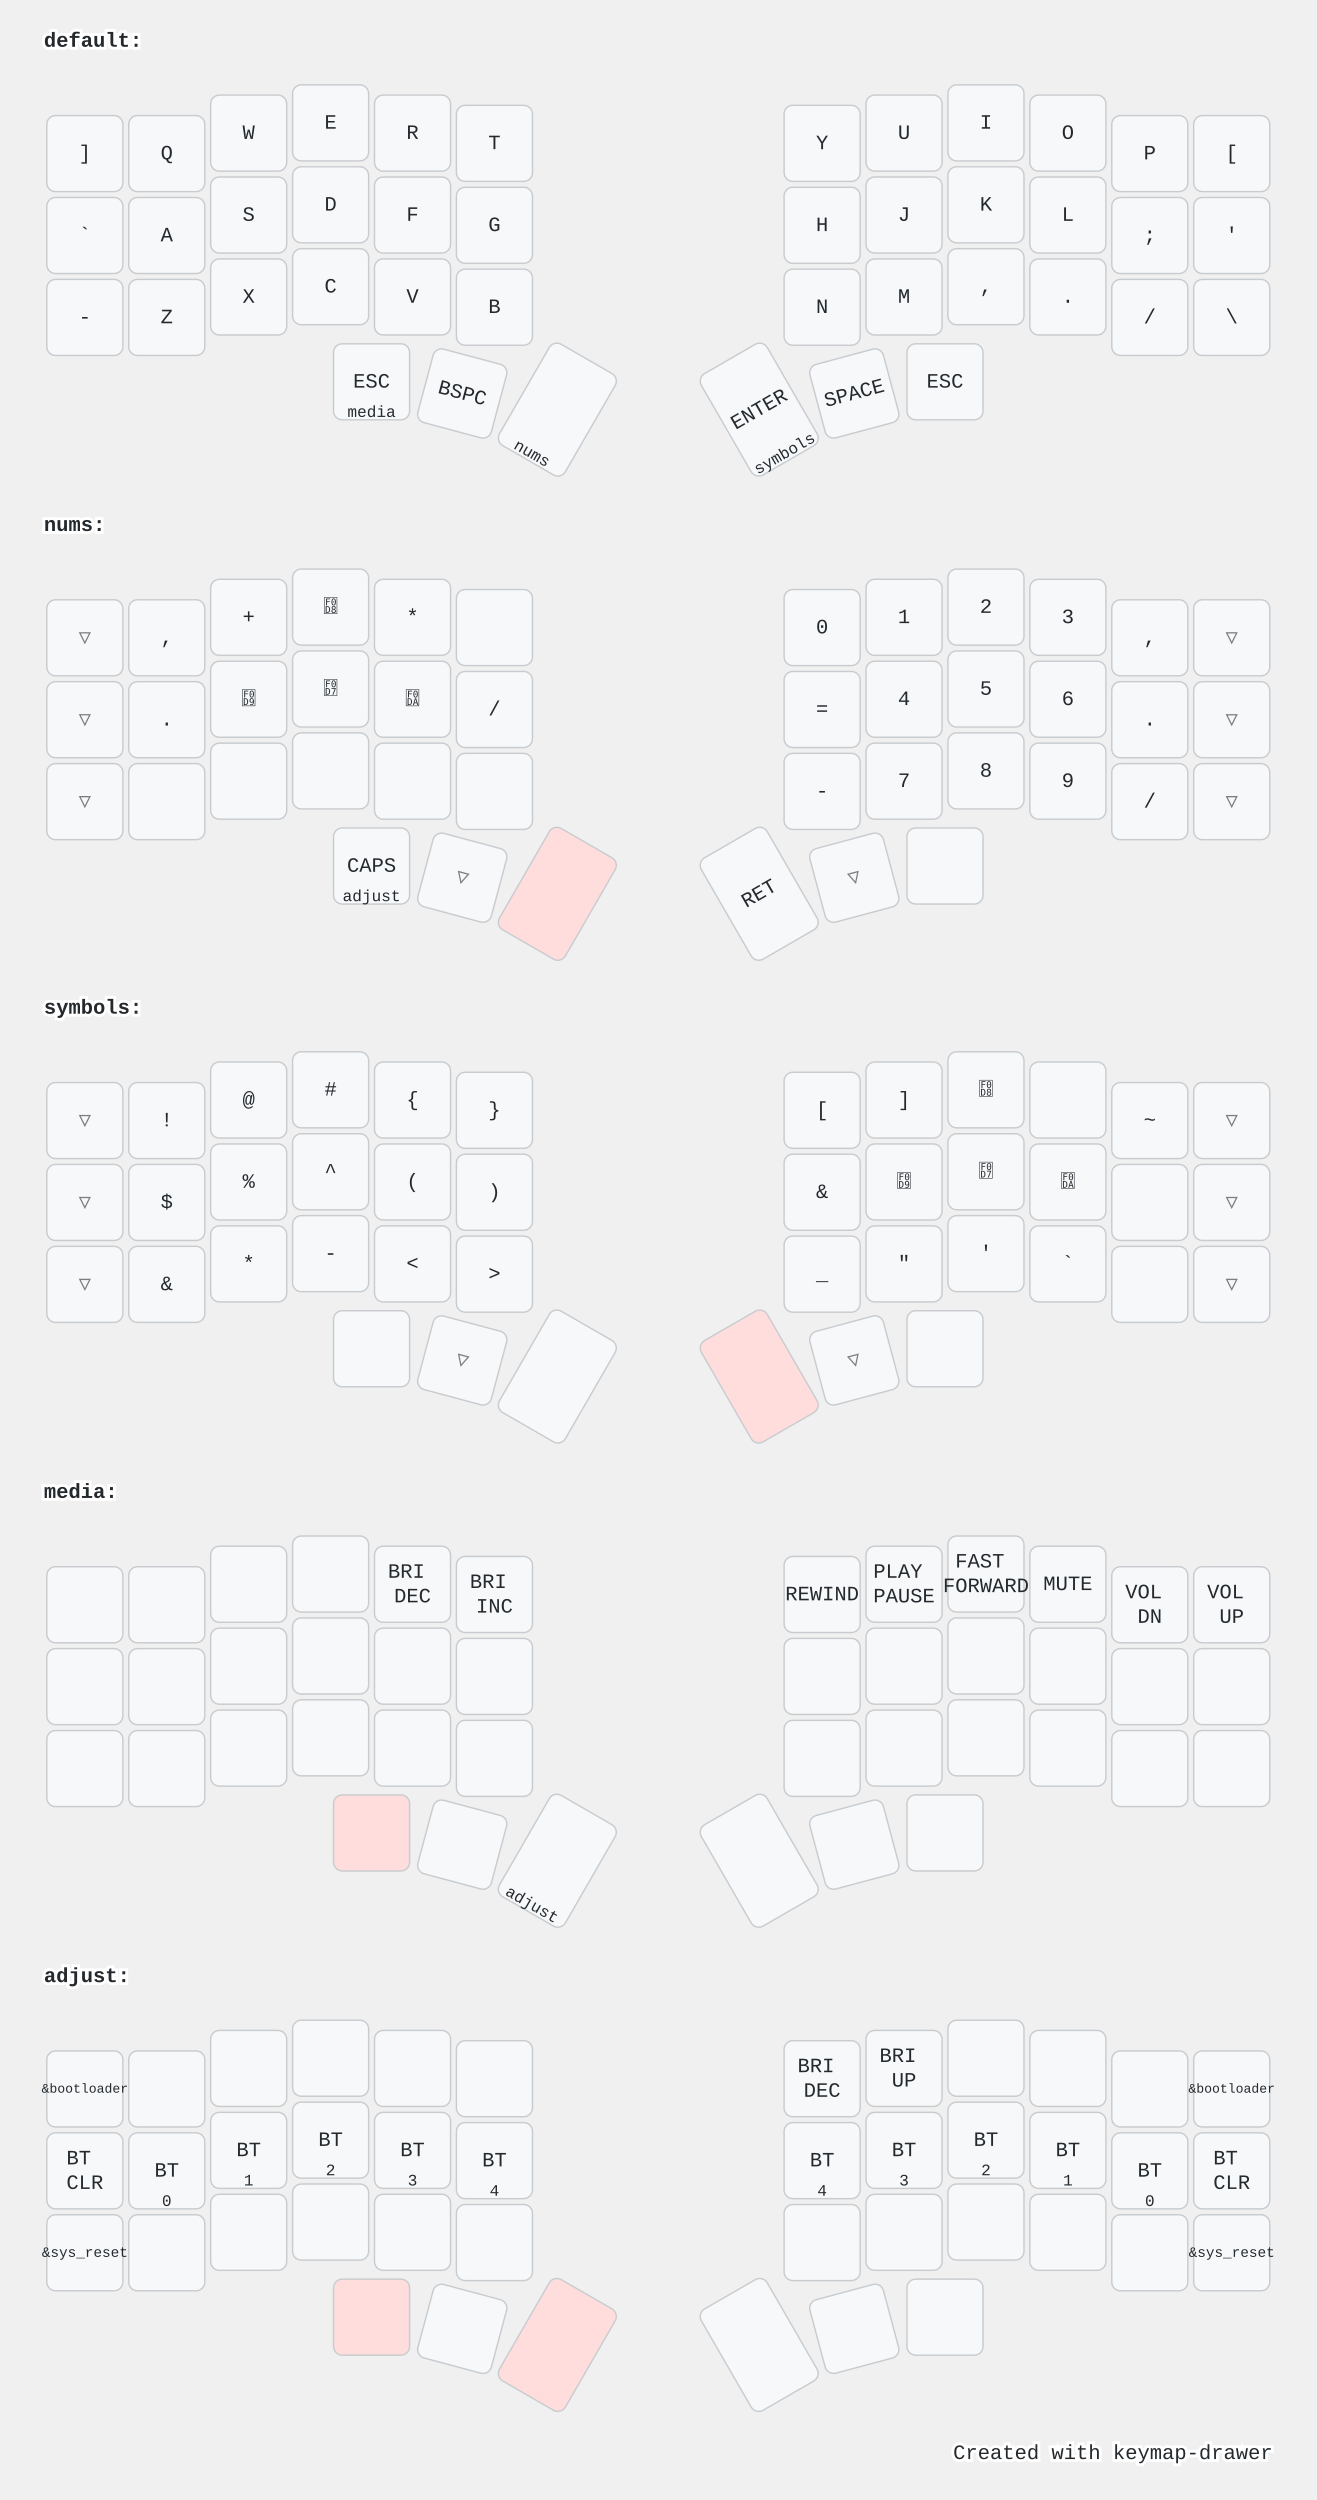
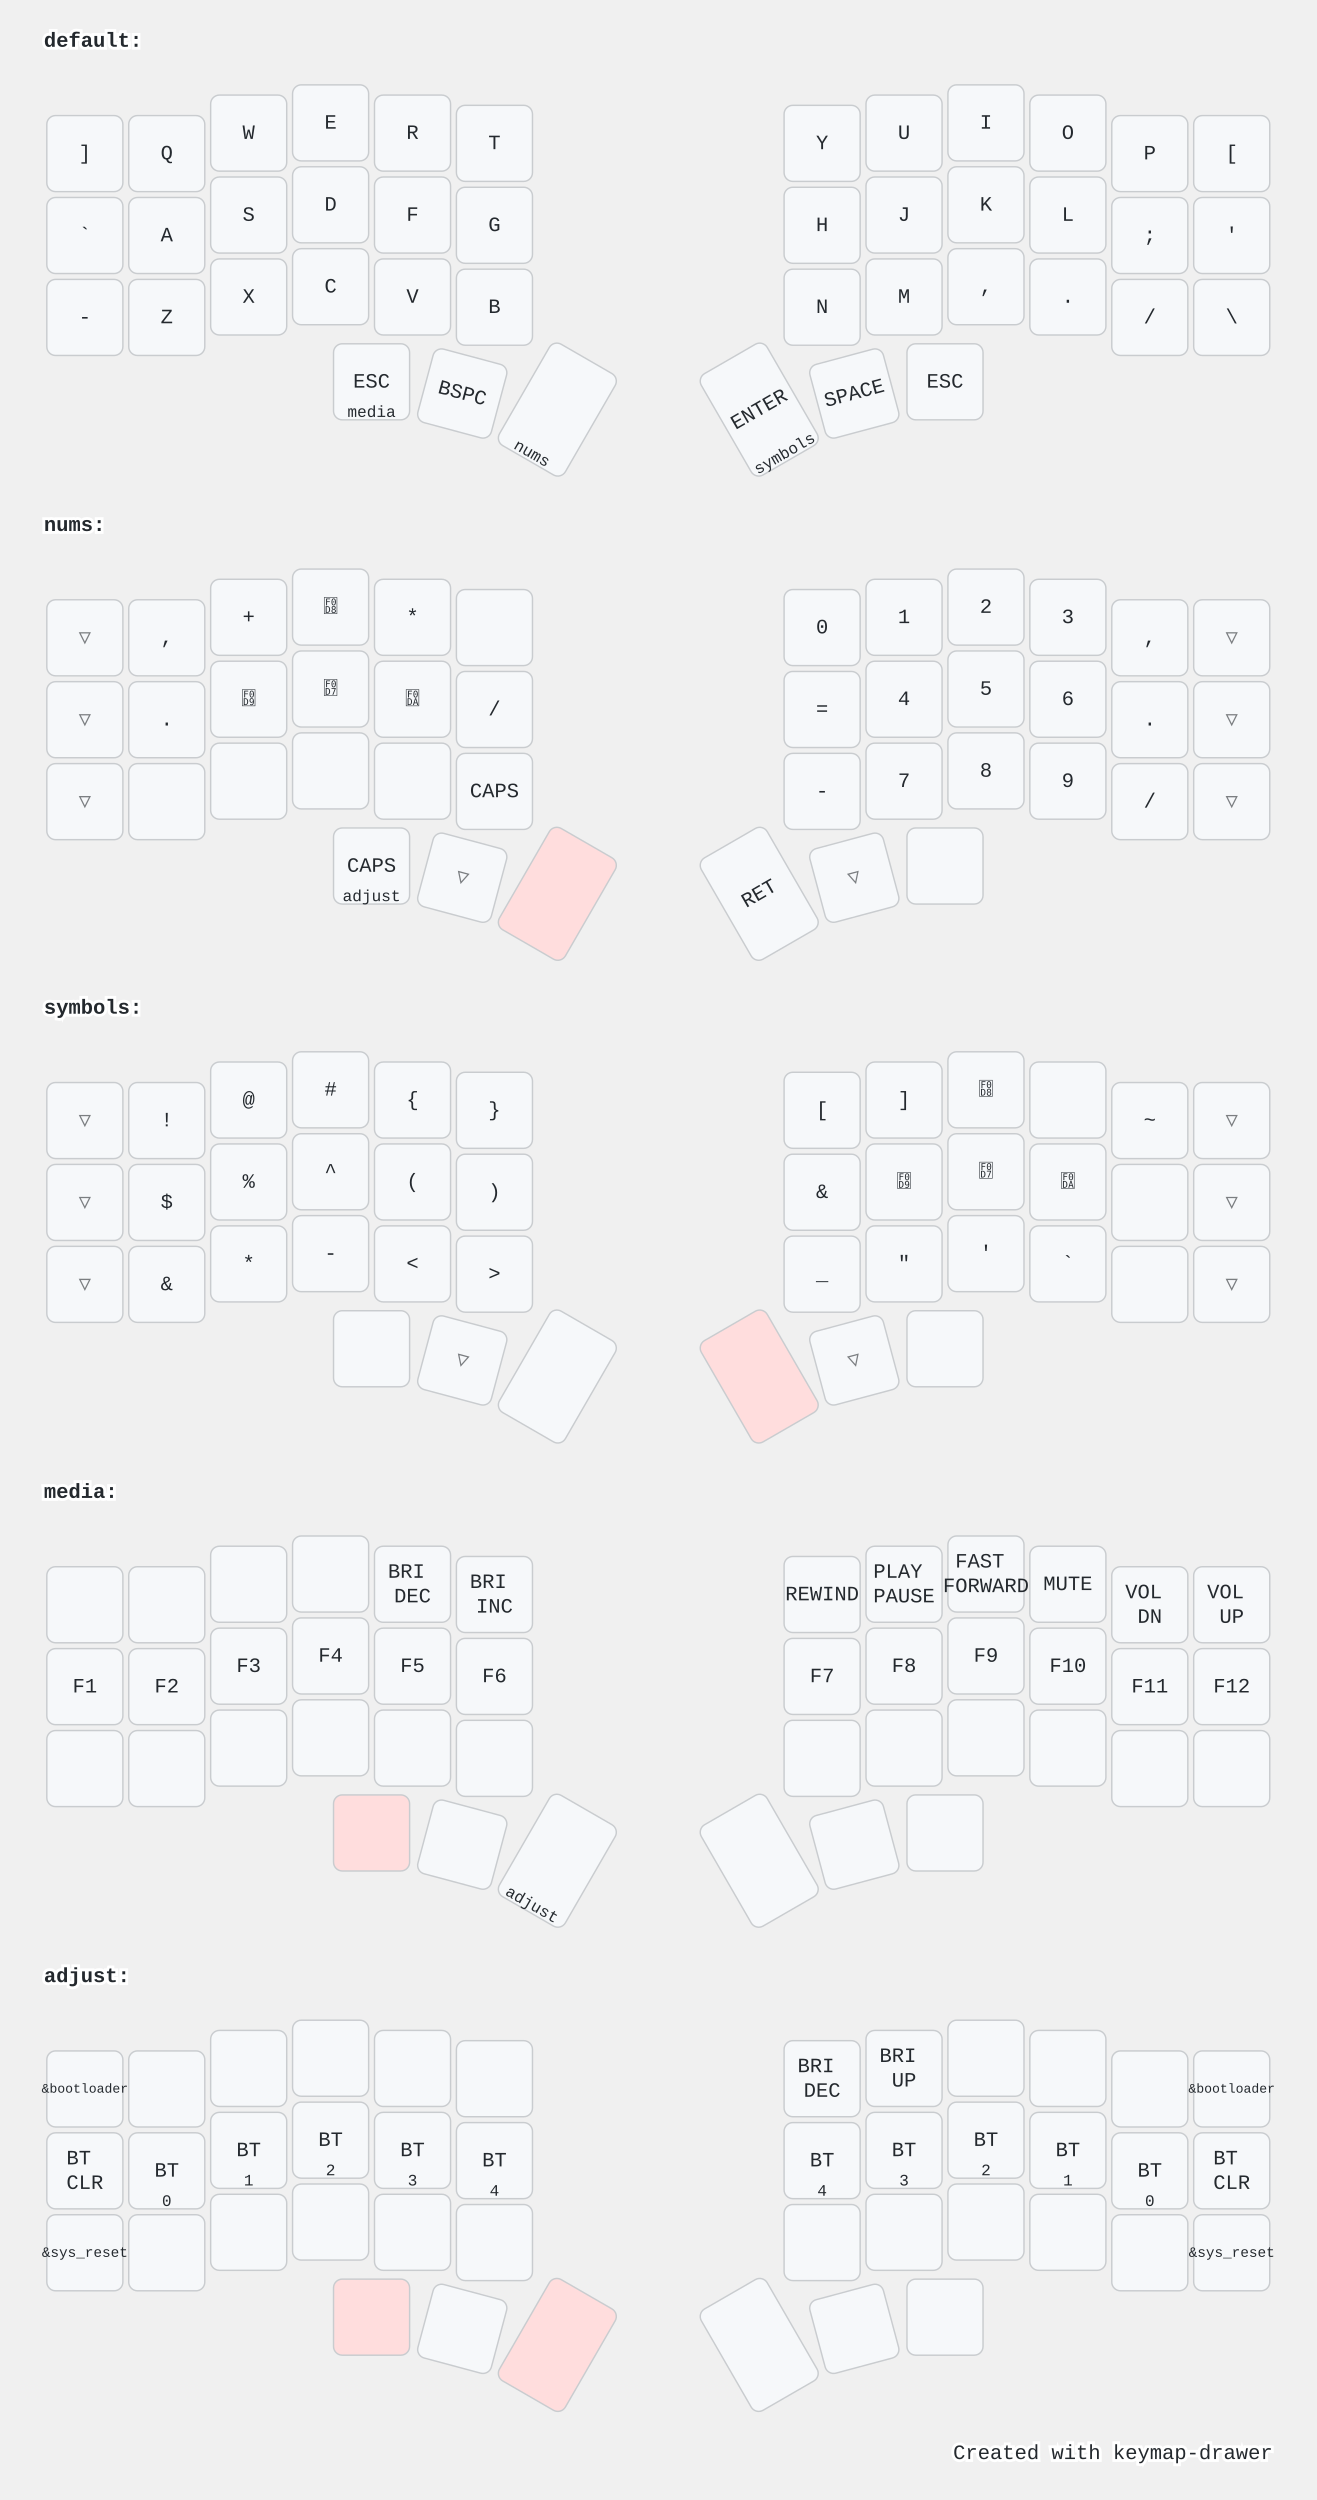
<svg xmlns="http://www.w3.org/2000/svg" xmlns:xlink="http://www.w3.org/1999/xlink" width="900" height="1709" viewBox="0 0 900 1709" class="keymap">
  <defs>/* start glyphs */
<svg id="mdi:apple-keyboard-command">
      <svg id="mdi-apple-keyboard-command" viewBox="0 0 24 24">
        <path d="M6,2A4,4 0 0,1 10,6V8H14V6A4,4 0 0,1 18,2A4,4 0 0,1 22,6A4,4 0 0,1 18,10H16V14H18A4,4 0 0,1 22,18A4,4 0 0,1 18,22A4,4 0 0,1 14,18V16H10V18A4,4 0 0,1 6,22A4,4 0 0,1 2,18A4,4 0 0,1 6,14H8V10H6A4,4 0 0,1 2,6A4,4 0 0,1 6,2M16,18A2,2 0 0,0 18,20A2,2 0 0,0 20,18A2,2 0 0,0 18,16H16V18M14,10H10V14H14V10M6,16A2,2 0 0,0 4,18A2,2 0 0,0 6,20A2,2 0 0,0 8,18V16H6M8,6A2,2 0 0,0 6,4A2,2 0 0,0 4,6A2,2 0 0,0 6,8H8V6M18,8A2,2 0 0,0 20,6A2,2 0 0,0 18,4A2,2 0 0,0 16,6V8H18Z" />
      </svg>
    </svg>
    <svg id="mdi:apple-keyboard-control">
      <svg id="mdi-apple-keyboard-control" viewBox="0 0 24 24">
        <path d="M19.78,11.78L18.36,13.19L12,6.83L5.64,13.19L4.22,11.78L12,4L19.78,11.78Z" />
      </svg>
    </svg>
    <svg id="mdi:apple-keyboard-option">
      <svg id="mdi-apple-keyboard-option" viewBox="0 0 24 24">
        <path d="M3,4H9.11L16.15,18H21V20H14.88L7.84,6H3V4M14,4H21V6H14V4Z" />
      </svg>
    </svg>
    <svg id="mdi:apple-keyboard-shift">
      <svg id="mdi-apple-keyboard-shift" viewBox="0 0 24 24">
        <path d="M15,18V12H17.17L12,6.83L6.83,12H9V18H15M12,4L22,14H17V20H7V14H2L12,4Z" />
      </svg>
    </svg>
    <svg id="mdi:keyboard-tab">
      <svg id="mdi-keyboard-tab" viewBox="0 0 24 24">
        <path d="M20,18H22V6H20M11.59,7.41L15.17,11H1V13H15.17L11.59,16.58L13,18L19,12L13,6L11.59,7.41Z" />
      </svg>
    </svg>
  </defs>/* end glyphs */
<style>/* inherit to force styles through use tags */
svg path {
    fill: inherit;
}

/* font and background color specifications */
svg.keymap {
    font-family: SFMono-Regular,Consolas,Liberation Mono,Menlo,monospace;
    font-size: 14px;
    font-kerning: normal;
    text-rendering: optimizeLegibility;
    fill: #24292e;
}

/* default key styling */
rect.key {
    fill: #f6f8fa;
}

rect.key, rect.combo {
    stroke: #c9cccf;
    stroke-width: 1;
}

/* default key side styling, only used is draw_key_sides is set */
rect.side {
    filter: brightness(90%);
}

/* color accent for combo boxes */
rect.combo, rect.combo-separate {
    fill: #cdf;
}

/* color accent for held keys */
rect.held, rect.combo.held {
    fill: #fdd;
}

/* color accent for ghost (optional) keys */
rect.ghost, rect.combo.ghost {
    stroke-dasharray: 4, 4;
    stroke-width: 2;
}

text {
    text-anchor: middle;
    dominant-baseline: middle;
}

/* styling for layer labels */
text.label {
    font-weight: bold;
    text-anchor: start;
    stroke: white;
    stroke-width: 4;
    paint-order: stroke;
}

/* styling for optional footer */
text.footer {
    text-anchor: end;
    dominant-baseline: auto;
    stroke: white;
    stroke-width: 4;
    paint-order: stroke;
}

/* styling for combo tap, and key hold/shifted label text */
text.combo, text.hold, text.shifted {
    font-size: 11px;
}

text.hold {
    text-anchor: middle;
    dominant-baseline: auto;
}

text.shifted {
    text-anchor: middle;
    dominant-baseline: hanging;
}

/* styling for hold/shifted label text in combo box */
text.combo.hold, text.combo.shifted {
    font-size: 8px;
}

/* lighter symbol for transparent keys */
text.trans {
    fill: #7b7e81;
}

/* styling for combo dendrons */
path.combo {
    stroke-width: 1;
    stroke: gray;
    fill: none;
}

/* Start Tabler Icons Cleanup */
/* cannot use height/width with glyphs */
.icon-tabler &gt; path {
    fill: inherit;
    stroke: inherit;
    stroke-width: 2;
}
/* hide tabler's default box */
.icon-tabler &gt; path[stroke="none"][fill="none"] {
    visibility: hidden;
}
/* End Tabler Icons Cleanup */

@media (prefers-color-scheme: dark) {
svg.keymap { fill: #d1d6db; }
rect.key { fill: #3f4750; }
rect.key, rect.combo { stroke: #60666c; }
rect.combo, rect.combo-separate { fill: #1f3d7a; }
rect.held, rect.combo.held { fill: #854747; }
text.label, text.footer { stroke: black; }
text.trans { fill: #7e8184; }
path.combo { stroke: #7f7f7f; }

}</style>
  <g transform="translate(30, 0)" class="layer-default">
    <text x="0" y="28" class="label">default:</text>
    <g transform="translate(0, 56)">
      <g transform="translate(28, 49)" class="key keypos-0">
        <rect rx="6" ry="6" x="-26" y="-26" width="52" height="52" class="key" />
        <text x="0" y="0" class="key tap">]</text>
        <use href="#mdi:apple-keyboard-option" xlink:href="#mdi:apple-keyboard-option" x="-6" y="12" height="12" width="12.0" class="key hold glyph mdi:apple-keyboard-option" />
      </g>
      <g transform="translate(84, 49)" class="key keypos-1">
        <rect rx="6" ry="6" x="-26" y="-26" width="52" height="52" class="key" />
        <text x="0" y="0" class="key tap">Q</text>
      </g>
      <g transform="translate(140, 35)" class="key keypos-2">
        <rect rx="6" ry="6" x="-26" y="-26" width="52" height="52" class="key" />
        <text x="0" y="0" class="key tap">W</text>
      </g>
      <g transform="translate(196, 28)" class="key keypos-3">
        <rect rx="6" ry="6" x="-26" y="-26" width="52" height="52" class="key" />
        <text x="0" y="0" class="key tap">E</text>
      </g>
      <g transform="translate(252, 35)" class="key keypos-4">
        <rect rx="6" ry="6" x="-26" y="-26" width="52" height="52" class="key" />
        <text x="0" y="0" class="key tap">R</text>
      </g>
      <g transform="translate(308, 42)" class="key keypos-5">
        <rect rx="6" ry="6" x="-26" y="-26" width="52" height="52" class="key" />
        <text x="0" y="0" class="key tap">T</text>
      </g>
      <g transform="translate(532, 42)" class="key keypos-6">
        <rect rx="6" ry="6" x="-26" y="-26" width="52" height="52" class="key" />
        <text x="0" y="0" class="key tap">Y</text>
      </g>
      <g transform="translate(588, 35)" class="key keypos-7">
        <rect rx="6" ry="6" x="-26" y="-26" width="52" height="52" class="key" />
        <text x="0" y="0" class="key tap">U</text>
      </g>
      <g transform="translate(644, 28)" class="key keypos-8">
        <rect rx="6" ry="6" x="-26" y="-26" width="52" height="52" class="key" />
        <text x="0" y="0" class="key tap">I</text>
      </g>
      <g transform="translate(700, 35)" class="key keypos-9">
        <rect rx="6" ry="6" x="-26" y="-26" width="52" height="52" class="key" />
        <text x="0" y="0" class="key tap">O</text>
      </g>
      <g transform="translate(756, 49)" class="key keypos-10">
        <rect rx="6" ry="6" x="-26" y="-26" width="52" height="52" class="key" />
        <text x="0" y="0" class="key tap">P</text>
      </g>
      <g transform="translate(812, 49)" class="key keypos-11">
        <rect rx="6" ry="6" x="-26" y="-26" width="52" height="52" class="key" />
        <text x="0" y="0" class="key tap">[</text>
        <use href="#mdi:apple-keyboard-option" xlink:href="#mdi:apple-keyboard-option" x="-6" y="12" height="12" width="12.0" class="key hold glyph mdi:apple-keyboard-option" />
      </g>
      <g transform="translate(28, 105)" class="key keypos-12">
        <rect rx="6" ry="6" x="-26" y="-26" width="52" height="52" class="key" />
        <text x="0" y="0" class="key tap">`</text>
        <use href="#mdi:apple-keyboard-control" xlink:href="#mdi:apple-keyboard-control" x="-6" y="12" height="12" width="12.0" class="key hold glyph mdi:apple-keyboard-control" />
      </g>
      <g transform="translate(84, 105)" class="key keypos-13">
        <rect rx="6" ry="6" x="-26" y="-26" width="52" height="52" class="key" />
        <text x="0" y="0" class="key tap">A</text>
        <use href="#mdi:apple-keyboard-command" xlink:href="#mdi:apple-keyboard-command" x="-6" y="12" height="12" width="12.0" class="key hold glyph mdi:apple-keyboard-command" />
      </g>
      <g transform="translate(140, 91)" class="key keypos-14">
        <rect rx="6" ry="6" x="-26" y="-26" width="52" height="52" class="key" />
        <text x="0" y="0" class="key tap">S</text>
        <use href="#mdi:apple-keyboard-option" xlink:href="#mdi:apple-keyboard-option" x="-6" y="12" height="12" width="12.0" class="key hold glyph mdi:apple-keyboard-option" />
      </g>
      <g transform="translate(196, 84)" class="key keypos-15">
        <rect rx="6" ry="6" x="-26" y="-26" width="52" height="52" class="key" />
        <text x="0" y="0" class="key tap">D</text>
        <use href="#mdi:apple-keyboard-control" xlink:href="#mdi:apple-keyboard-control" x="-6" y="12" height="12" width="12.0" class="key hold glyph mdi:apple-keyboard-control" />
      </g>
      <g transform="translate(252, 91)" class="key keypos-16">
        <rect rx="6" ry="6" x="-26" y="-26" width="52" height="52" class="key" />
        <text x="0" y="0" class="key tap">F</text>
        <use href="#mdi:apple-keyboard-shift" xlink:href="#mdi:apple-keyboard-shift" x="-6" y="12" height="12" width="12.0" class="key hold glyph mdi:apple-keyboard-shift" />
      </g>
      <g transform="translate(308, 98)" class="key keypos-17">
        <rect rx="6" ry="6" x="-26" y="-26" width="52" height="52" class="key" />
        <text x="0" y="0" class="key tap">G</text>
      </g>
      <g transform="translate(532, 98)" class="key keypos-18">
        <rect rx="6" ry="6" x="-26" y="-26" width="52" height="52" class="key" />
        <text x="0" y="0" class="key tap">H</text>
      </g>
      <g transform="translate(588, 91)" class="key keypos-19">
        <rect rx="6" ry="6" x="-26" y="-26" width="52" height="52" class="key" />
        <text x="0" y="0" class="key tap">J</text>
        <use href="#mdi:apple-keyboard-shift" xlink:href="#mdi:apple-keyboard-shift" x="-6" y="12" height="12" width="12.0" class="key hold glyph mdi:apple-keyboard-shift" />
      </g>
      <g transform="translate(644, 84)" class="key keypos-20">
        <rect rx="6" ry="6" x="-26" y="-26" width="52" height="52" class="key" />
        <text x="0" y="0" class="key tap">K</text>
        <use href="#mdi:apple-keyboard-control" xlink:href="#mdi:apple-keyboard-control" x="-6" y="12" height="12" width="12.0" class="key hold glyph mdi:apple-keyboard-control" />
      </g>
      <g transform="translate(700, 91)" class="key keypos-21">
        <rect rx="6" ry="6" x="-26" y="-26" width="52" height="52" class="key" />
        <text x="0" y="0" class="key tap">L</text>
        <use href="#mdi:apple-keyboard-option" xlink:href="#mdi:apple-keyboard-option" x="-6" y="12" height="12" width="12.0" class="key hold glyph mdi:apple-keyboard-option" />
      </g>
      <g transform="translate(756, 105)" class="key keypos-22">
        <rect rx="6" ry="6" x="-26" y="-26" width="52" height="52" class="key" />
        <text x="0" y="0" class="key tap">;</text>
        <use href="#mdi:apple-keyboard-command" xlink:href="#mdi:apple-keyboard-command" x="-6" y="12" height="12" width="12.0" class="key hold glyph mdi:apple-keyboard-command" />
      </g>
      <g transform="translate(812, 105)" class="key keypos-23">
        <rect rx="6" ry="6" x="-26" y="-26" width="52" height="52" class="key" />
        <text x="0" y="0" class="key tap">'</text>
        <use href="#mdi:apple-keyboard-control" xlink:href="#mdi:apple-keyboard-control" x="-6" y="12" height="12" width="12.0" class="key hold glyph mdi:apple-keyboard-control" />
      </g>
      <g transform="translate(28, 161)" class="key keypos-24">
        <rect rx="6" ry="6" x="-26" y="-26" width="52" height="52" class="key" />
        <text x="0" y="0" class="key tap">-</text>
        <use href="#mdi:apple-keyboard-shift" xlink:href="#mdi:apple-keyboard-shift" x="-6" y="12" height="12" width="12.0" class="key hold glyph mdi:apple-keyboard-shift" />
      </g>
      <g transform="translate(84, 161)" class="key keypos-25">
        <rect rx="6" ry="6" x="-26" y="-26" width="52" height="52" class="key" />
        <text x="0" y="0" class="key tap">Z</text>
      </g>
      <g transform="translate(140, 147)" class="key keypos-26">
        <rect rx="6" ry="6" x="-26" y="-26" width="52" height="52" class="key" />
        <text x="0" y="0" class="key tap">X</text>
      </g>
      <g transform="translate(196, 140)" class="key keypos-27">
        <rect rx="6" ry="6" x="-26" y="-26" width="52" height="52" class="key" />
        <text x="0" y="0" class="key tap">C</text>
      </g>
      <g transform="translate(252, 147)" class="key keypos-28">
        <rect rx="6" ry="6" x="-26" y="-26" width="52" height="52" class="key" />
        <text x="0" y="0" class="key tap">V</text>
      </g>
      <g transform="translate(308, 154)" class="key keypos-29">
        <rect rx="6" ry="6" x="-26" y="-26" width="52" height="52" class="key" />
        <text x="0" y="0" class="key tap">B</text>
      </g>
      <g transform="translate(532, 154)" class="key keypos-30">
        <rect rx="6" ry="6" x="-26" y="-26" width="52" height="52" class="key" />
        <text x="0" y="0" class="key tap">N</text>
      </g>
      <g transform="translate(588, 147)" class="key keypos-31">
        <rect rx="6" ry="6" x="-26" y="-26" width="52" height="52" class="key" />
        <text x="0" y="0" class="key tap">M</text>
      </g>
      <g transform="translate(644, 140)" class="key keypos-32">
        <rect rx="6" ry="6" x="-26" y="-26" width="52" height="52" class="key" />
        <text x="0" y="0" class="key tap">,</text>
      </g>
      <g transform="translate(700, 147)" class="key keypos-33">
        <rect rx="6" ry="6" x="-26" y="-26" width="52" height="52" class="key" />
        <text x="0" y="0" class="key tap">.</text>
      </g>
      <g transform="translate(756, 161)" class="key keypos-34">
        <rect rx="6" ry="6" x="-26" y="-26" width="52" height="52" class="key" />
        <text x="0" y="0" class="key tap">/</text>
      </g>
      <g transform="translate(812, 161)" class="key keypos-35">
        <rect rx="6" ry="6" x="-26" y="-26" width="52" height="52" class="key" />
        <text x="0" y="0" class="key tap">\</text>
        <use href="#mdi:apple-keyboard-shift" xlink:href="#mdi:apple-keyboard-shift" x="-6" y="12" height="12" width="12.0" class="key hold glyph mdi:apple-keyboard-shift" />
      </g>
      <g transform="translate(224, 205)" class="key keypos-36">
        <rect rx="6" ry="6" x="-26" y="-26" width="52" height="52" class="key" />
        <text x="0" y="0" class="key tap">ESC</text>
        <text x="0" y="24" class="key hold">media</text>
      </g>
      <g transform="translate(286, 213) rotate(15.0)" class="key keypos-37">
        <rect rx="6" ry="6" x="-26" y="-26" width="52" height="52" class="key" />
        <text x="0" y="0" class="key tap">BSPC</text>
        <use href="#mdi:apple-keyboard-command" xlink:href="#mdi:apple-keyboard-command" x="-6" y="12" height="12" width="12.0" class="key hold glyph mdi:apple-keyboard-command" />
      </g>
      <g transform="translate(351, 224) rotate(30.0)" class="key keypos-38">
        <rect rx="6" ry="6" x="-26" y="-40" width="52" height="80" class="key" />
        <use href="#mdi:keyboard-tab" xlink:href="#mdi:keyboard-tab" x="-7" y="-7" height="14" width="14.0" class="key tap glyph mdi:keyboard-tab" />
        <text x="0" y="38" class="key hold">nums</text>
      </g>
      <g transform="translate(489, 224) rotate(-30.0)" class="key keypos-39">
        <rect rx="6" ry="6" x="-26" y="-40" width="52" height="80" class="key" />
        <text x="0" y="0" class="key tap">ENTER</text>
        <text x="0" y="38" class="key hold">symbols</text>
      </g>
      <g transform="translate(554, 213) rotate(-15.0)" class="key keypos-40">
        <rect rx="6" ry="6" x="-26" y="-26" width="52" height="52" class="key" />
        <text x="0" y="0" class="key tap">SPACE</text>
        <use href="#mdi:apple-keyboard-command" xlink:href="#mdi:apple-keyboard-command" x="-6" y="12" height="12" width="12.0" class="key hold glyph mdi:apple-keyboard-command" />
      </g>
      <g transform="translate(616, 205)" class="key keypos-41">
        <rect rx="6" ry="6" x="-26" y="-26" width="52" height="52" class="key" />
        <text x="0" y="0" class="key tap">ESC</text>
        <use href="#mdi:apple-keyboard-shift" xlink:href="#mdi:apple-keyboard-shift" x="-6" y="12" height="12" width="12.0" class="key hold glyph mdi:apple-keyboard-shift" />
      </g>
    </g>
  </g>
  <g transform="translate(30, 331)" class="layer-nums">
    <text x="0" y="28" class="label">nums:</text>
    <g transform="translate(0, 56)">
      <g transform="translate(28, 49)" class="key trans keypos-0">
        <rect rx="6" ry="6" x="-26" y="-26" width="52" height="52" class="key trans" />
        <text x="0" y="0" class="key trans tap">▽</text>
      </g>
      <g transform="translate(84, 49)" class="key keypos-1">
        <rect rx="6" ry="6" x="-26" y="-26" width="52" height="52" class="key" />
        <text x="0" y="0" class="key tap">,</text>
      </g>
      <g transform="translate(140, 35)" class="key keypos-2">
        <rect rx="6" ry="6" x="-26" y="-26" width="52" height="52" class="key" />
        <text x="0" y="0" class="key tap">+</text>
      </g>
      <g transform="translate(196, 28)" class="key keypos-3">
        <rect rx="6" ry="6" x="-26" y="-26" width="52" height="52" class="key" />
        <text x="0" y="0" class="key tap"></text>
      </g>
      <g transform="translate(252, 35)" class="key keypos-4">
        <rect rx="6" ry="6" x="-26" y="-26" width="52" height="52" class="key" />
        <text x="0" y="0" class="key tap">*</text>
      </g>
      <g transform="translate(308, 42)" class="key keypos-5">
        <rect rx="6" ry="6" x="-26" y="-26" width="52" height="52" class="key" />
      </g>
      <g transform="translate(532, 42)" class="key keypos-6">
        <rect rx="6" ry="6" x="-26" y="-26" width="52" height="52" class="key" />
        <text x="0" y="0" class="key tap">0</text>
      </g>
      <g transform="translate(588, 35)" class="key keypos-7">
        <rect rx="6" ry="6" x="-26" y="-26" width="52" height="52" class="key" />
        <text x="0" y="0" class="key tap">1</text>
      </g>
      <g transform="translate(644, 28)" class="key keypos-8">
        <rect rx="6" ry="6" x="-26" y="-26" width="52" height="52" class="key" />
        <text x="0" y="0" class="key tap">2</text>
      </g>
      <g transform="translate(700, 35)" class="key keypos-9">
        <rect rx="6" ry="6" x="-26" y="-26" width="52" height="52" class="key" />
        <text x="0" y="0" class="key tap">3</text>
      </g>
      <g transform="translate(756, 49)" class="key keypos-10">
        <rect rx="6" ry="6" x="-26" y="-26" width="52" height="52" class="key" />
        <text x="0" y="0" class="key tap">,</text>
      </g>
      <g transform="translate(812, 49)" class="key trans keypos-11">
        <rect rx="6" ry="6" x="-26" y="-26" width="52" height="52" class="key trans" />
        <text x="0" y="0" class="key trans tap">▽</text>
      </g>
      <g transform="translate(28, 105)" class="key trans keypos-12">
        <rect rx="6" ry="6" x="-26" y="-26" width="52" height="52" class="key trans" />
        <text x="0" y="0" class="key trans tap">▽</text>
      </g>
      <g transform="translate(84, 105)" class="key keypos-13">
        <rect rx="6" ry="6" x="-26" y="-26" width="52" height="52" class="key" />
        <text x="0" y="0" class="key tap">.</text>
      </g>
      <g transform="translate(140, 91)" class="key keypos-14">
        <rect rx="6" ry="6" x="-26" y="-26" width="52" height="52" class="key" />
        <text x="0" y="0" class="key tap"></text>
      </g>
      <g transform="translate(196, 84)" class="key keypos-15">
        <rect rx="6" ry="6" x="-26" y="-26" width="52" height="52" class="key" />
        <text x="0" y="0" class="key tap"></text>
      </g>
      <g transform="translate(252, 91)" class="key keypos-16">
        <rect rx="6" ry="6" x="-26" y="-26" width="52" height="52" class="key" />
        <text x="0" y="0" class="key tap"></text>
      </g>
      <g transform="translate(308, 98)" class="key keypos-17">
        <rect rx="6" ry="6" x="-26" y="-26" width="52" height="52" class="key" />
        <text x="0" y="0" class="key tap">/</text>
      </g>
      <g transform="translate(532, 98)" class="key keypos-18">
        <rect rx="6" ry="6" x="-26" y="-26" width="52" height="52" class="key" />
        <text x="0" y="0" class="key tap">=</text>
      </g>
      <g transform="translate(588, 91)" class="key keypos-19">
        <rect rx="6" ry="6" x="-26" y="-26" width="52" height="52" class="key" />
        <text x="0" y="0" class="key tap">4</text>
      </g>
      <g transform="translate(644, 84)" class="key keypos-20">
        <rect rx="6" ry="6" x="-26" y="-26" width="52" height="52" class="key" />
        <text x="0" y="0" class="key tap">5</text>
      </g>
      <g transform="translate(700, 91)" class="key keypos-21">
        <rect rx="6" ry="6" x="-26" y="-26" width="52" height="52" class="key" />
        <text x="0" y="0" class="key tap">6</text>
      </g>
      <g transform="translate(756, 105)" class="key keypos-22">
        <rect rx="6" ry="6" x="-26" y="-26" width="52" height="52" class="key" />
        <text x="0" y="0" class="key tap">.</text>
      </g>
      <g transform="translate(812, 105)" class="key trans keypos-23">
        <rect rx="6" ry="6" x="-26" y="-26" width="52" height="52" class="key trans" />
        <text x="0" y="0" class="key trans tap">▽</text>
      </g>
      <g transform="translate(28, 161)" class="key trans keypos-24">
        <rect rx="6" ry="6" x="-26" y="-26" width="52" height="52" class="key trans" />
        <text x="0" y="0" class="key trans tap">▽</text>
      </g>
      <g transform="translate(84, 161)" class="key keypos-25">
        <rect rx="6" ry="6" x="-26" y="-26" width="52" height="52" class="key" />
      </g>
      <g transform="translate(140, 147)" class="key keypos-26">
        <rect rx="6" ry="6" x="-26" y="-26" width="52" height="52" class="key" />
      </g>
      <g transform="translate(196, 140)" class="key keypos-27">
        <rect rx="6" ry="6" x="-26" y="-26" width="52" height="52" class="key" />
      </g>
      <g transform="translate(252, 147)" class="key keypos-28">
        <rect rx="6" ry="6" x="-26" y="-26" width="52" height="52" class="key" />
      </g>
      <g transform="translate(308, 154)" class="key keypos-29">
        <rect rx="6" ry="6" x="-26" y="-26" width="52" height="52" class="key" />
+         <text x="0" y="0" class="key tap">CAPS</text>
      </g>
      <g transform="translate(532, 154)" class="key keypos-30">
        <rect rx="6" ry="6" x="-26" y="-26" width="52" height="52" class="key" />
        <text x="0" y="0" class="key tap">-</text>
      </g>
      <g transform="translate(588, 147)" class="key keypos-31">
        <rect rx="6" ry="6" x="-26" y="-26" width="52" height="52" class="key" />
        <text x="0" y="0" class="key tap">7</text>
      </g>
      <g transform="translate(644, 140)" class="key keypos-32">
        <rect rx="6" ry="6" x="-26" y="-26" width="52" height="52" class="key" />
        <text x="0" y="0" class="key tap">8</text>
      </g>
      <g transform="translate(700, 147)" class="key keypos-33">
        <rect rx="6" ry="6" x="-26" y="-26" width="52" height="52" class="key" />
        <text x="0" y="0" class="key tap">9</text>
      </g>
      <g transform="translate(756, 161)" class="key keypos-34">
        <rect rx="6" ry="6" x="-26" y="-26" width="52" height="52" class="key" />
        <text x="0" y="0" class="key tap">/</text>
      </g>
      <g transform="translate(812, 161)" class="key trans keypos-35">
        <rect rx="6" ry="6" x="-26" y="-26" width="52" height="52" class="key trans" />
        <text x="0" y="0" class="key trans tap">▽</text>
      </g>
      <g transform="translate(224, 205)" class="key keypos-36">
        <rect rx="6" ry="6" x="-26" y="-26" width="52" height="52" class="key" />
        <text x="0" y="0" class="key tap">CAPS</text>
        <text x="0" y="24" class="key hold">adjust</text>
      </g>
      <g transform="translate(286, 213) rotate(15.0)" class="key trans keypos-37">
        <rect rx="6" ry="6" x="-26" y="-26" width="52" height="52" class="key trans" />
        <text x="0" y="0" class="key trans tap">▽</text>
      </g>
      <g transform="translate(351, 224) rotate(30.0)" class="key held keypos-38">
        <rect rx="6" ry="6" x="-26" y="-40" width="52" height="80" class="key held" />
      </g>
      <g transform="translate(489, 224) rotate(-30.0)" class="key keypos-39">
        <rect rx="6" ry="6" x="-26" y="-40" width="52" height="80" class="key" />
        <text x="0" y="0" class="key tap">RET</text>
      </g>
      <g transform="translate(554, 213) rotate(-15.0)" class="key trans keypos-40">
        <rect rx="6" ry="6" x="-26" y="-26" width="52" height="52" class="key trans" />
        <text x="0" y="0" class="key trans tap">▽</text>
      </g>
      <g transform="translate(616, 205)" class="key keypos-41">
        <rect rx="6" ry="6" x="-26" y="-26" width="52" height="52" class="key" />
        <use href="#mdi:apple-keyboard-shift" xlink:href="#mdi:apple-keyboard-shift" x="-7" y="-7" height="14" width="14.0" class="key tap glyph mdi:apple-keyboard-shift" />
      </g>
    </g>
  </g>
  <g transform="translate(30, 661)" class="layer-symbols">
    <text x="0" y="28" class="label">symbols:</text>
    <g transform="translate(0, 56)">
      <g transform="translate(28, 49)" class="key trans keypos-0">
        <rect rx="6" ry="6" x="-26" y="-26" width="52" height="52" class="key trans" />
        <text x="0" y="0" class="key trans tap">▽</text>
      </g>
      <g transform="translate(84, 49)" class="key keypos-1">
        <rect rx="6" ry="6" x="-26" y="-26" width="52" height="52" class="key" />
        <text x="0" y="0" class="key tap">!</text>
      </g>
      <g transform="translate(140, 35)" class="key keypos-2">
        <rect rx="6" ry="6" x="-26" y="-26" width="52" height="52" class="key" />
        <text x="0" y="0" class="key tap">@</text>
      </g>
      <g transform="translate(196, 28)" class="key keypos-3">
        <rect rx="6" ry="6" x="-26" y="-26" width="52" height="52" class="key" />
        <text x="0" y="0" class="key tap">#</text>
      </g>
      <g transform="translate(252, 35)" class="key keypos-4">
        <rect rx="6" ry="6" x="-26" y="-26" width="52" height="52" class="key" />
        <text x="0" y="0" class="key tap">{</text>
      </g>
      <g transform="translate(308, 42)" class="key keypos-5">
        <rect rx="6" ry="6" x="-26" y="-26" width="52" height="52" class="key" />
        <text x="0" y="0" class="key tap">}</text>
      </g>
      <g transform="translate(532, 42)" class="key keypos-6">
        <rect rx="6" ry="6" x="-26" y="-26" width="52" height="52" class="key" />
        <text x="0" y="0" class="key tap">[</text>
      </g>
      <g transform="translate(588, 35)" class="key keypos-7">
        <rect rx="6" ry="6" x="-26" y="-26" width="52" height="52" class="key" />
        <text x="0" y="0" class="key tap">]</text>
      </g>
      <g transform="translate(644, 28)" class="key keypos-8">
        <rect rx="6" ry="6" x="-26" y="-26" width="52" height="52" class="key" />
        <text x="0" y="0" class="key tap"></text>
      </g>
      <g transform="translate(700, 35)" class="key keypos-9">
        <rect rx="6" ry="6" x="-26" y="-26" width="52" height="52" class="key" />
      </g>
      <g transform="translate(756, 49)" class="key keypos-10">
        <rect rx="6" ry="6" x="-26" y="-26" width="52" height="52" class="key" />
        <text x="0" y="0" class="key tap">~</text>
      </g>
      <g transform="translate(812, 49)" class="key trans keypos-11">
        <rect rx="6" ry="6" x="-26" y="-26" width="52" height="52" class="key trans" />
        <text x="0" y="0" class="key trans tap">▽</text>
      </g>
      <g transform="translate(28, 105)" class="key trans keypos-12">
        <rect rx="6" ry="6" x="-26" y="-26" width="52" height="52" class="key trans" />
        <text x="0" y="0" class="key trans tap">▽</text>
      </g>
      <g transform="translate(84, 105)" class="key keypos-13">
        <rect rx="6" ry="6" x="-26" y="-26" width="52" height="52" class="key" />
        <text x="0" y="0" class="key tap">$</text>
      </g>
      <g transform="translate(140, 91)" class="key keypos-14">
        <rect rx="6" ry="6" x="-26" y="-26" width="52" height="52" class="key" />
        <text x="0" y="0" class="key tap">%</text>
      </g>
      <g transform="translate(196, 84)" class="key keypos-15">
        <rect rx="6" ry="6" x="-26" y="-26" width="52" height="52" class="key" />
        <text x="0" y="0" class="key tap">^</text>
      </g>
      <g transform="translate(252, 91)" class="key keypos-16">
        <rect rx="6" ry="6" x="-26" y="-26" width="52" height="52" class="key" />
        <text x="0" y="0" class="key tap">(</text>
      </g>
      <g transform="translate(308, 98)" class="key keypos-17">
        <rect rx="6" ry="6" x="-26" y="-26" width="52" height="52" class="key" />
        <text x="0" y="0" class="key tap">)</text>
      </g>
      <g transform="translate(532, 98)" class="key keypos-18">
        <rect rx="6" ry="6" x="-26" y="-26" width="52" height="52" class="key" />
        <text x="0" y="0" class="key tap">&amp;</text>
      </g>
      <g transform="translate(588, 91)" class="key keypos-19">
        <rect rx="6" ry="6" x="-26" y="-26" width="52" height="52" class="key" />
        <text x="0" y="0" class="key tap"></text>
      </g>
      <g transform="translate(644, 84)" class="key keypos-20">
        <rect rx="6" ry="6" x="-26" y="-26" width="52" height="52" class="key" />
        <text x="0" y="0" class="key tap"></text>
      </g>
      <g transform="translate(700, 91)" class="key keypos-21">
        <rect rx="6" ry="6" x="-26" y="-26" width="52" height="52" class="key" />
        <text x="0" y="0" class="key tap"></text>
      </g>
      <g transform="translate(756, 105)" class="key keypos-22">
        <rect rx="6" ry="6" x="-26" y="-26" width="52" height="52" class="key" />
      </g>
      <g transform="translate(812, 105)" class="key trans keypos-23">
        <rect rx="6" ry="6" x="-26" y="-26" width="52" height="52" class="key trans" />
        <text x="0" y="0" class="key trans tap">▽</text>
      </g>
      <g transform="translate(28, 161)" class="key trans keypos-24">
        <rect rx="6" ry="6" x="-26" y="-26" width="52" height="52" class="key trans" />
        <text x="0" y="0" class="key trans tap">▽</text>
      </g>
      <g transform="translate(84, 161)" class="key keypos-25">
        <rect rx="6" ry="6" x="-26" y="-26" width="52" height="52" class="key" />
        <text x="0" y="0" class="key tap">&amp;</text>
      </g>
      <g transform="translate(140, 147)" class="key keypos-26">
        <rect rx="6" ry="6" x="-26" y="-26" width="52" height="52" class="key" />
        <text x="0" y="0" class="key tap">*</text>
      </g>
      <g transform="translate(196, 140)" class="key keypos-27">
        <rect rx="6" ry="6" x="-26" y="-26" width="52" height="52" class="key" />
        <text x="0" y="0" class="key tap">-</text>
      </g>
      <g transform="translate(252, 147)" class="key keypos-28">
        <rect rx="6" ry="6" x="-26" y="-26" width="52" height="52" class="key" />
        <text x="0" y="0" class="key tap">&lt;</text>
      </g>
      <g transform="translate(308, 154)" class="key keypos-29">
        <rect rx="6" ry="6" x="-26" y="-26" width="52" height="52" class="key" />
        <text x="0" y="0" class="key tap">&gt;</text>
      </g>
      <g transform="translate(532, 154)" class="key keypos-30">
        <rect rx="6" ry="6" x="-26" y="-26" width="52" height="52" class="key" />
        <text x="0" y="0" class="key tap">_</text>
      </g>
      <g transform="translate(588, 147)" class="key keypos-31">
        <rect rx="6" ry="6" x="-26" y="-26" width="52" height="52" class="key" />
        <text x="0" y="0" class="key tap">"</text>
      </g>
      <g transform="translate(644, 140)" class="key keypos-32">
        <rect rx="6" ry="6" x="-26" y="-26" width="52" height="52" class="key" />
        <text x="0" y="0" class="key tap">'</text>
      </g>
      <g transform="translate(700, 147)" class="key keypos-33">
        <rect rx="6" ry="6" x="-26" y="-26" width="52" height="52" class="key" />
        <text x="0" y="0" class="key tap">`</text>
      </g>
      <g transform="translate(756, 161)" class="key keypos-34">
        <rect rx="6" ry="6" x="-26" y="-26" width="52" height="52" class="key" />
      </g>
      <g transform="translate(812, 161)" class="key trans keypos-35">
        <rect rx="6" ry="6" x="-26" y="-26" width="52" height="52" class="key trans" />
        <text x="0" y="0" class="key trans tap">▽</text>
      </g>
      <g transform="translate(224, 205)" class="key keypos-36">
        <rect rx="6" ry="6" x="-26" y="-26" width="52" height="52" class="key" />
        <use href="#mdi:apple-keyboard-shift" xlink:href="#mdi:apple-keyboard-shift" x="-7" y="-7" height="14" width="14.0" class="key tap glyph mdi:apple-keyboard-shift" />
      </g>
      <g transform="translate(286, 213) rotate(15.0)" class="key trans keypos-37">
        <rect rx="6" ry="6" x="-26" y="-26" width="52" height="52" class="key trans" />
        <text x="0" y="0" class="key trans tap">▽</text>
      </g>
      <g transform="translate(351, 224) rotate(30.0)" class="key keypos-38">
        <rect rx="6" ry="6" x="-26" y="-40" width="52" height="80" class="key" />
        <use href="#mdi:keyboard-tab" xlink:href="#mdi:keyboard-tab" x="-7" y="-7" height="14" width="14.0" class="key tap glyph mdi:keyboard-tab" />
      </g>
      <g transform="translate(489, 224) rotate(-30.0)" class="key held keypos-39">
        <rect rx="6" ry="6" x="-26" y="-40" width="52" height="80" class="key held" />
      </g>
      <g transform="translate(554, 213) rotate(-15.0)" class="key trans keypos-40">
        <rect rx="6" ry="6" x="-26" y="-26" width="52" height="52" class="key trans" />
        <text x="0" y="0" class="key trans tap">▽</text>
      </g>
      <g transform="translate(616, 205)" class="key keypos-41">
        <rect rx="6" ry="6" x="-26" y="-26" width="52" height="52" class="key" />
        <use href="#mdi:apple-keyboard-shift" xlink:href="#mdi:apple-keyboard-shift" x="-7" y="-7" height="14" width="14.0" class="key tap glyph mdi:apple-keyboard-shift" />
      </g>
    </g>
  </g>
  <g transform="translate(30, 992)" class="layer-media">
    <text x="0" y="28" class="label">media:</text>
    <g transform="translate(0, 56)">
      <g transform="translate(28, 49)" class="key keypos-0">
        <rect rx="6" ry="6" x="-26" y="-26" width="52" height="52" class="key" />
      </g>
      <g transform="translate(84, 49)" class="key keypos-1">
        <rect rx="6" ry="6" x="-26" y="-26" width="52" height="52" class="key" />
      </g>
      <g transform="translate(140, 35)" class="key keypos-2">
        <rect rx="6" ry="6" x="-26" y="-26" width="52" height="52" class="key" />
      </g>
      <g transform="translate(196, 28)" class="key keypos-3">
        <rect rx="6" ry="6" x="-26" y="-26" width="52" height="52" class="key" />
      </g>
      <g transform="translate(252, 35)" class="key keypos-4">
        <rect rx="6" ry="6" x="-26" y="-26" width="52" height="52" class="key" />
        <text x="0" y="0" class="key tap">
          <tspan x="0" dy="-0.6em">BRI</tspan>
          <tspan x="0" dy="1.2em">DEC</tspan>
        </text>
      </g>
      <g transform="translate(308, 42)" class="key keypos-5">
        <rect rx="6" ry="6" x="-26" y="-26" width="52" height="52" class="key" />
        <text x="0" y="0" class="key tap">
          <tspan x="0" dy="-0.6em">BRI</tspan>
          <tspan x="0" dy="1.2em">INC</tspan>
        </text>
      </g>
      <g transform="translate(532, 42)" class="key keypos-6">
        <rect rx="6" ry="6" x="-26" y="-26" width="52" height="52" class="key" />
        <text x="0" y="0" class="key tap">REWIND</text>
      </g>
      <g transform="translate(588, 35)" class="key keypos-7">
        <rect rx="6" ry="6" x="-26" y="-26" width="52" height="52" class="key" />
        <text x="0" y="0" class="key tap">
          <tspan x="0" dy="-0.6em">PLAY</tspan>
          <tspan x="0" dy="1.2em">PAUSE</tspan>
        </text>
      </g>
      <g transform="translate(644, 28)" class="key keypos-8">
        <rect rx="6" ry="6" x="-26" y="-26" width="52" height="52" class="key" />
        <text x="0" y="0" class="key tap">
          <tspan x="0" dy="-0.6em">FAST</tspan>
          <tspan x="0" dy="1.2em">FORWARD</tspan>
        </text>
      </g>
      <g transform="translate(700, 35)" class="key keypos-9">
        <rect rx="6" ry="6" x="-26" y="-26" width="52" height="52" class="key" />
        <text x="0" y="0" class="key tap">MUTE</text>
      </g>
      <g transform="translate(756, 49)" class="key keypos-10">
        <rect rx="6" ry="6" x="-26" y="-26" width="52" height="52" class="key" />
        <text x="0" y="0" class="key tap">
          <tspan x="0" dy="-0.6em">VOL</tspan>
          <tspan x="0" dy="1.2em">DN</tspan>
        </text>
      </g>
      <g transform="translate(812, 49)" class="key keypos-11">
        <rect rx="6" ry="6" x="-26" y="-26" width="52" height="52" class="key" />
        <text x="0" y="0" class="key tap">
          <tspan x="0" dy="-0.6em">VOL</tspan>
          <tspan x="0" dy="1.2em">UP</tspan>
        </text>
      </g>
      <g transform="translate(28, 105)" class="key keypos-12">
        <rect rx="6" ry="6" x="-26" y="-26" width="52" height="52" class="key" />
+         <text x="0" y="0" class="key tap">F1</text>
      </g>
      <g transform="translate(84, 105)" class="key keypos-13">
        <rect rx="6" ry="6" x="-26" y="-26" width="52" height="52" class="key" />
+         <text x="0" y="0" class="key tap">F2</text>
      </g>
      <g transform="translate(140, 91)" class="key keypos-14">
        <rect rx="6" ry="6" x="-26" y="-26" width="52" height="52" class="key" />
+         <text x="0" y="0" class="key tap">F3</text>
      </g>
      <g transform="translate(196, 84)" class="key keypos-15">
        <rect rx="6" ry="6" x="-26" y="-26" width="52" height="52" class="key" />
+         <text x="0" y="0" class="key tap">F4</text>
      </g>
      <g transform="translate(252, 91)" class="key keypos-16">
        <rect rx="6" ry="6" x="-26" y="-26" width="52" height="52" class="key" />
+         <text x="0" y="0" class="key tap">F5</text>
      </g>
      <g transform="translate(308, 98)" class="key keypos-17">
        <rect rx="6" ry="6" x="-26" y="-26" width="52" height="52" class="key" />
+         <text x="0" y="0" class="key tap">F6</text>
      </g>
      <g transform="translate(532, 98)" class="key keypos-18">
        <rect rx="6" ry="6" x="-26" y="-26" width="52" height="52" class="key" />
+         <text x="0" y="0" class="key tap">F7</text>
      </g>
      <g transform="translate(588, 91)" class="key keypos-19">
        <rect rx="6" ry="6" x="-26" y="-26" width="52" height="52" class="key" />
+         <text x="0" y="0" class="key tap">F8</text>
      </g>
      <g transform="translate(644, 84)" class="key keypos-20">
        <rect rx="6" ry="6" x="-26" y="-26" width="52" height="52" class="key" />
+         <text x="0" y="0" class="key tap">F9</text>
      </g>
      <g transform="translate(700, 91)" class="key keypos-21">
        <rect rx="6" ry="6" x="-26" y="-26" width="52" height="52" class="key" />
+         <text x="0" y="0" class="key tap">F10</text>
      </g>
      <g transform="translate(756, 105)" class="key keypos-22">
        <rect rx="6" ry="6" x="-26" y="-26" width="52" height="52" class="key" />
+         <text x="0" y="0" class="key tap">F11</text>
      </g>
      <g transform="translate(812, 105)" class="key keypos-23">
        <rect rx="6" ry="6" x="-26" y="-26" width="52" height="52" class="key" />
+         <text x="0" y="0" class="key tap">F12</text>
      </g>
      <g transform="translate(28, 161)" class="key keypos-24">
        <rect rx="6" ry="6" x="-26" y="-26" width="52" height="52" class="key" />
      </g>
      <g transform="translate(84, 161)" class="key keypos-25">
        <rect rx="6" ry="6" x="-26" y="-26" width="52" height="52" class="key" />
      </g>
      <g transform="translate(140, 147)" class="key keypos-26">
        <rect rx="6" ry="6" x="-26" y="-26" width="52" height="52" class="key" />
      </g>
      <g transform="translate(196, 140)" class="key keypos-27">
        <rect rx="6" ry="6" x="-26" y="-26" width="52" height="52" class="key" />
      </g>
      <g transform="translate(252, 147)" class="key keypos-28">
        <rect rx="6" ry="6" x="-26" y="-26" width="52" height="52" class="key" />
      </g>
      <g transform="translate(308, 154)" class="key keypos-29">
        <rect rx="6" ry="6" x="-26" y="-26" width="52" height="52" class="key" />
      </g>
      <g transform="translate(532, 154)" class="key keypos-30">
        <rect rx="6" ry="6" x="-26" y="-26" width="52" height="52" class="key" />
      </g>
      <g transform="translate(588, 147)" class="key keypos-31">
        <rect rx="6" ry="6" x="-26" y="-26" width="52" height="52" class="key" />
      </g>
      <g transform="translate(644, 140)" class="key keypos-32">
        <rect rx="6" ry="6" x="-26" y="-26" width="52" height="52" class="key" />
      </g>
      <g transform="translate(700, 147)" class="key keypos-33">
        <rect rx="6" ry="6" x="-26" y="-26" width="52" height="52" class="key" />
      </g>
      <g transform="translate(756, 161)" class="key keypos-34">
        <rect rx="6" ry="6" x="-26" y="-26" width="52" height="52" class="key" />
      </g>
      <g transform="translate(812, 161)" class="key keypos-35">
        <rect rx="6" ry="6" x="-26" y="-26" width="52" height="52" class="key" />
      </g>
      <g transform="translate(224, 205)" class="key held keypos-36">
        <rect rx="6" ry="6" x="-26" y="-26" width="52" height="52" class="key held" />
      </g>
      <g transform="translate(286, 213) rotate(15.0)" class="key keypos-37">
        <rect rx="6" ry="6" x="-26" y="-26" width="52" height="52" class="key" />
      </g>
      <g transform="translate(351, 224) rotate(30.0)" class="key keypos-38">
        <rect rx="6" ry="6" x="-26" y="-40" width="52" height="80" class="key" />
        <use href="#mdi:keyboard-tab" xlink:href="#mdi:keyboard-tab" x="-7" y="-7" height="14" width="14.0" class="key tap glyph mdi:keyboard-tab" />
        <text x="0" y="38" class="key hold">adjust</text>
      </g>
      <g transform="translate(489, 224) rotate(-30.0)" class="key keypos-39">
        <rect rx="6" ry="6" x="-26" y="-40" width="52" height="80" class="key" />
      </g>
      <g transform="translate(554, 213) rotate(-15.0)" class="key keypos-40">
        <rect rx="6" ry="6" x="-26" y="-26" width="52" height="52" class="key" />
      </g>
      <g transform="translate(616, 205)" class="key keypos-41">
        <rect rx="6" ry="6" x="-26" y="-26" width="52" height="52" class="key" />
      </g>
    </g>
  </g>
  <g transform="translate(30, 1323)" class="layer-adjust">
    <text x="0" y="28" class="label">adjust:</text>
    <g transform="translate(0, 56)">
      <g transform="translate(28, 49)" class="key keypos-0">
        <rect rx="6" ry="6" x="-26" y="-26" width="52" height="52" class="key" />
        <text x="0" y="0" class="key tap">
          <tspan style="font-size: 64%">&amp;bootloader</tspan>
        </text>
      </g>
      <g transform="translate(84, 49)" class="key keypos-1">
        <rect rx="6" ry="6" x="-26" y="-26" width="52" height="52" class="key" />
      </g>
      <g transform="translate(140, 35)" class="key keypos-2">
        <rect rx="6" ry="6" x="-26" y="-26" width="52" height="52" class="key" />
      </g>
      <g transform="translate(196, 28)" class="key keypos-3">
        <rect rx="6" ry="6" x="-26" y="-26" width="52" height="52" class="key" />
      </g>
      <g transform="translate(252, 35)" class="key keypos-4">
        <rect rx="6" ry="6" x="-26" y="-26" width="52" height="52" class="key" />
      </g>
      <g transform="translate(308, 42)" class="key keypos-5">
        <rect rx="6" ry="6" x="-26" y="-26" width="52" height="52" class="key" />
      </g>
      <g transform="translate(532, 42)" class="key keypos-6">
        <rect rx="6" ry="6" x="-26" y="-26" width="52" height="52" class="key" />
        <text x="0" y="0" class="key tap">
          <tspan x="0" dy="-0.6em">BRI</tspan>
          <tspan x="0" dy="1.2em">DEC</tspan>
        </text>
      </g>
      <g transform="translate(588, 35)" class="key keypos-7">
        <rect rx="6" ry="6" x="-26" y="-26" width="52" height="52" class="key" />
        <text x="0" y="0" class="key tap">
          <tspan x="0" dy="-0.6em">BRI</tspan>
          <tspan x="0" dy="1.2em">UP</tspan>
        </text>
      </g>
      <g transform="translate(644, 28)" class="key keypos-8">
        <rect rx="6" ry="6" x="-26" y="-26" width="52" height="52" class="key" />
      </g>
      <g transform="translate(700, 35)" class="key keypos-9">
        <rect rx="6" ry="6" x="-26" y="-26" width="52" height="52" class="key" />
      </g>
      <g transform="translate(756, 49)" class="key keypos-10">
        <rect rx="6" ry="6" x="-26" y="-26" width="52" height="52" class="key" />
      </g>
      <g transform="translate(812, 49)" class="key keypos-11">
        <rect rx="6" ry="6" x="-26" y="-26" width="52" height="52" class="key" />
        <text x="0" y="0" class="key tap">
          <tspan style="font-size: 64%">&amp;bootloader</tspan>
        </text>
      </g>
      <g transform="translate(28, 105)" class="key keypos-12">
        <rect rx="6" ry="6" x="-26" y="-26" width="52" height="52" class="key" />
        <text x="0" y="0" class="key tap">
          <tspan x="0" dy="-0.6em">BT</tspan>
          <tspan x="0" dy="1.2em">CLR</tspan>
        </text>
      </g>
      <g transform="translate(84, 105)" class="key keypos-13">
        <rect rx="6" ry="6" x="-26" y="-26" width="52" height="52" class="key" />
        <text x="0" y="0" class="key tap">BT</text>
        <text x="0" y="24" class="key hold">0</text>
      </g>
      <g transform="translate(140, 91)" class="key keypos-14">
        <rect rx="6" ry="6" x="-26" y="-26" width="52" height="52" class="key" />
        <text x="0" y="0" class="key tap">BT</text>
        <text x="0" y="24" class="key hold">1</text>
      </g>
      <g transform="translate(196, 84)" class="key keypos-15">
        <rect rx="6" ry="6" x="-26" y="-26" width="52" height="52" class="key" />
        <text x="0" y="0" class="key tap">BT</text>
        <text x="0" y="24" class="key hold">2</text>
      </g>
      <g transform="translate(252, 91)" class="key keypos-16">
        <rect rx="6" ry="6" x="-26" y="-26" width="52" height="52" class="key" />
        <text x="0" y="0" class="key tap">BT</text>
        <text x="0" y="24" class="key hold">3</text>
      </g>
      <g transform="translate(308, 98)" class="key keypos-17">
        <rect rx="6" ry="6" x="-26" y="-26" width="52" height="52" class="key" />
        <text x="0" y="0" class="key tap">BT</text>
        <text x="0" y="24" class="key hold">4</text>
      </g>
      <g transform="translate(532, 98)" class="key keypos-18">
        <rect rx="6" ry="6" x="-26" y="-26" width="52" height="52" class="key" />
        <text x="0" y="0" class="key tap">BT</text>
        <text x="0" y="24" class="key hold">4</text>
      </g>
      <g transform="translate(588, 91)" class="key keypos-19">
        <rect rx="6" ry="6" x="-26" y="-26" width="52" height="52" class="key" />
        <text x="0" y="0" class="key tap">BT</text>
        <text x="0" y="24" class="key hold">3</text>
      </g>
      <g transform="translate(644, 84)" class="key keypos-20">
        <rect rx="6" ry="6" x="-26" y="-26" width="52" height="52" class="key" />
        <text x="0" y="0" class="key tap">BT</text>
        <text x="0" y="24" class="key hold">2</text>
      </g>
      <g transform="translate(700, 91)" class="key keypos-21">
        <rect rx="6" ry="6" x="-26" y="-26" width="52" height="52" class="key" />
        <text x="0" y="0" class="key tap">BT</text>
        <text x="0" y="24" class="key hold">1</text>
      </g>
      <g transform="translate(756, 105)" class="key keypos-22">
        <rect rx="6" ry="6" x="-26" y="-26" width="52" height="52" class="key" />
        <text x="0" y="0" class="key tap">BT</text>
        <text x="0" y="24" class="key hold">0</text>
      </g>
      <g transform="translate(812, 105)" class="key keypos-23">
        <rect rx="6" ry="6" x="-26" y="-26" width="52" height="52" class="key" />
        <text x="0" y="0" class="key tap">
          <tspan x="0" dy="-0.6em">BT</tspan>
          <tspan x="0" dy="1.2em">CLR</tspan>
        </text>
      </g>
      <g transform="translate(28, 161)" class="key keypos-24">
        <rect rx="6" ry="6" x="-26" y="-26" width="52" height="52" class="key" />
        <text x="0" y="0" class="key tap">
          <tspan style="font-size: 70%">&amp;sys_reset</tspan>
        </text>
      </g>
      <g transform="translate(84, 161)" class="key keypos-25">
        <rect rx="6" ry="6" x="-26" y="-26" width="52" height="52" class="key" />
      </g>
      <g transform="translate(140, 147)" class="key keypos-26">
        <rect rx="6" ry="6" x="-26" y="-26" width="52" height="52" class="key" />
      </g>
      <g transform="translate(196, 140)" class="key keypos-27">
        <rect rx="6" ry="6" x="-26" y="-26" width="52" height="52" class="key" />
      </g>
      <g transform="translate(252, 147)" class="key keypos-28">
        <rect rx="6" ry="6" x="-26" y="-26" width="52" height="52" class="key" />
      </g>
      <g transform="translate(308, 154)" class="key keypos-29">
        <rect rx="6" ry="6" x="-26" y="-26" width="52" height="52" class="key" />
      </g>
      <g transform="translate(532, 154)" class="key keypos-30">
        <rect rx="6" ry="6" x="-26" y="-26" width="52" height="52" class="key" />
      </g>
      <g transform="translate(588, 147)" class="key keypos-31">
        <rect rx="6" ry="6" x="-26" y="-26" width="52" height="52" class="key" />
      </g>
      <g transform="translate(644, 140)" class="key keypos-32">
        <rect rx="6" ry="6" x="-26" y="-26" width="52" height="52" class="key" />
      </g>
      <g transform="translate(700, 147)" class="key keypos-33">
        <rect rx="6" ry="6" x="-26" y="-26" width="52" height="52" class="key" />
      </g>
      <g transform="translate(756, 161)" class="key keypos-34">
        <rect rx="6" ry="6" x="-26" y="-26" width="52" height="52" class="key" />
      </g>
      <g transform="translate(812, 161)" class="key keypos-35">
        <rect rx="6" ry="6" x="-26" y="-26" width="52" height="52" class="key" />
        <text x="0" y="0" class="key tap">
          <tspan style="font-size: 70%">&amp;sys_reset</tspan>
        </text>
      </g>
      <g transform="translate(224, 205)" class="key held keypos-36">
        <rect rx="6" ry="6" x="-26" y="-26" width="52" height="52" class="key held" />
      </g>
      <g transform="translate(286, 213) rotate(15.0)" class="key keypos-37">
        <rect rx="6" ry="6" x="-26" y="-26" width="52" height="52" class="key" />
      </g>
      <g transform="translate(351, 224) rotate(30.0)" class="key held keypos-38">
        <rect rx="6" ry="6" x="-26" y="-40" width="52" height="80" class="key held" />
      </g>
      <g transform="translate(489, 224) rotate(-30.0)" class="key keypos-39">
        <rect rx="6" ry="6" x="-26" y="-40" width="52" height="80" class="key" />
      </g>
      <g transform="translate(554, 213) rotate(-15.0)" class="key keypos-40">
        <rect rx="6" ry="6" x="-26" y="-26" width="52" height="52" class="key" />
      </g>
      <g transform="translate(616, 205)" class="key keypos-41">
        <rect rx="6" ry="6" x="-26" y="-26" width="52" height="52" class="key" />
      </g>
    </g>
  </g>
  <text x="870.0" y="1681.0" class="footer">Created with <a href="https://github.com/caksoylar/keymap-drawer">keymap-drawer</a>
  </text>
</svg>
